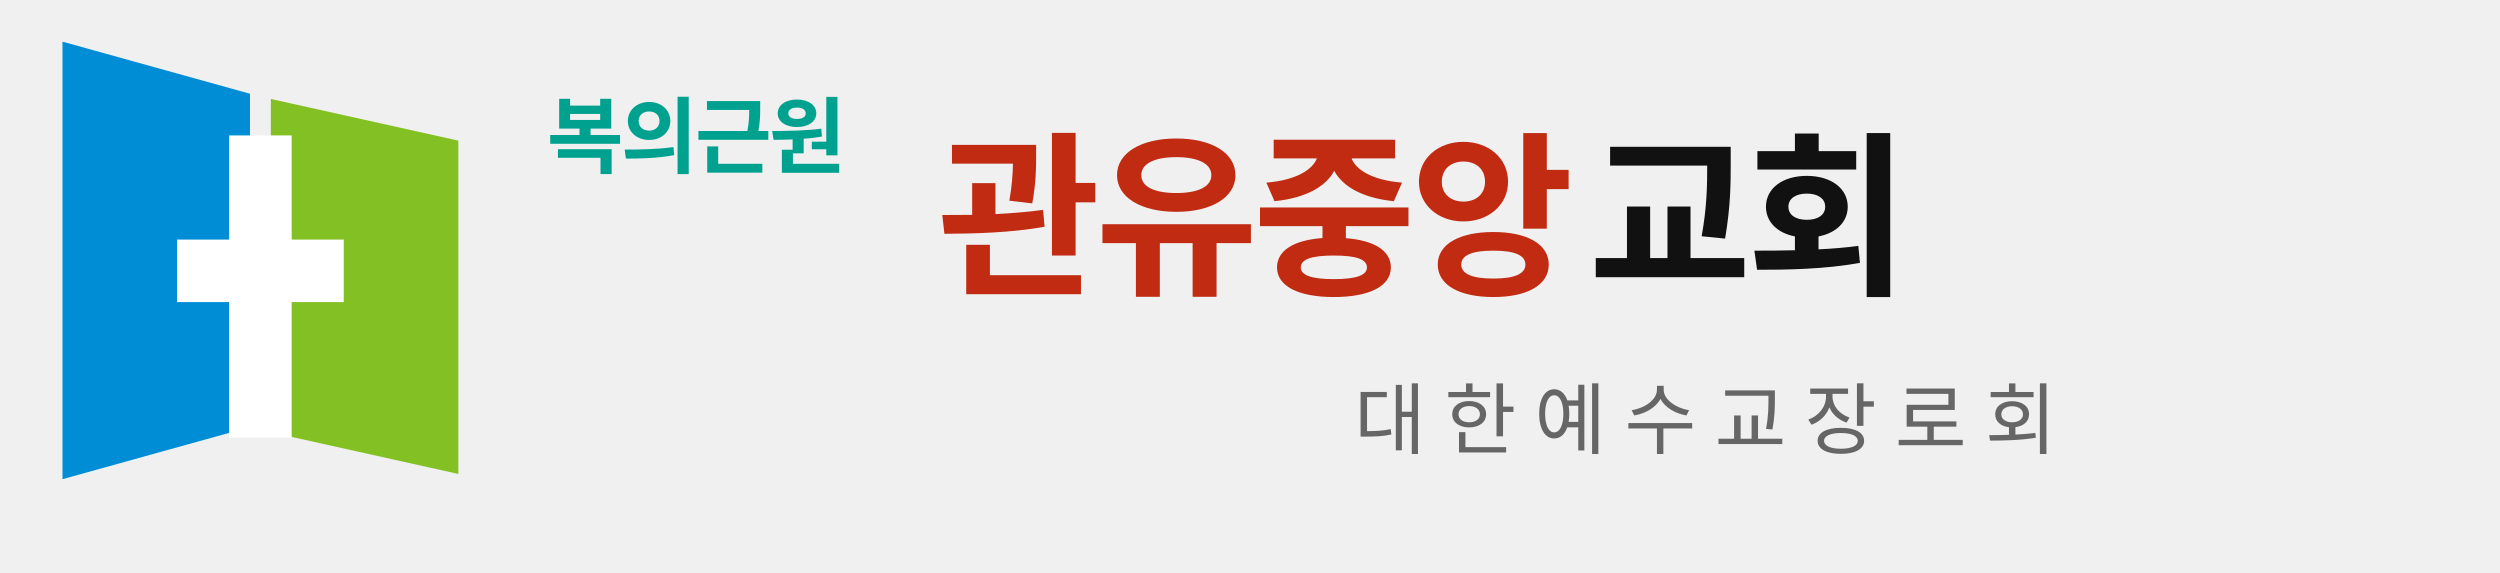
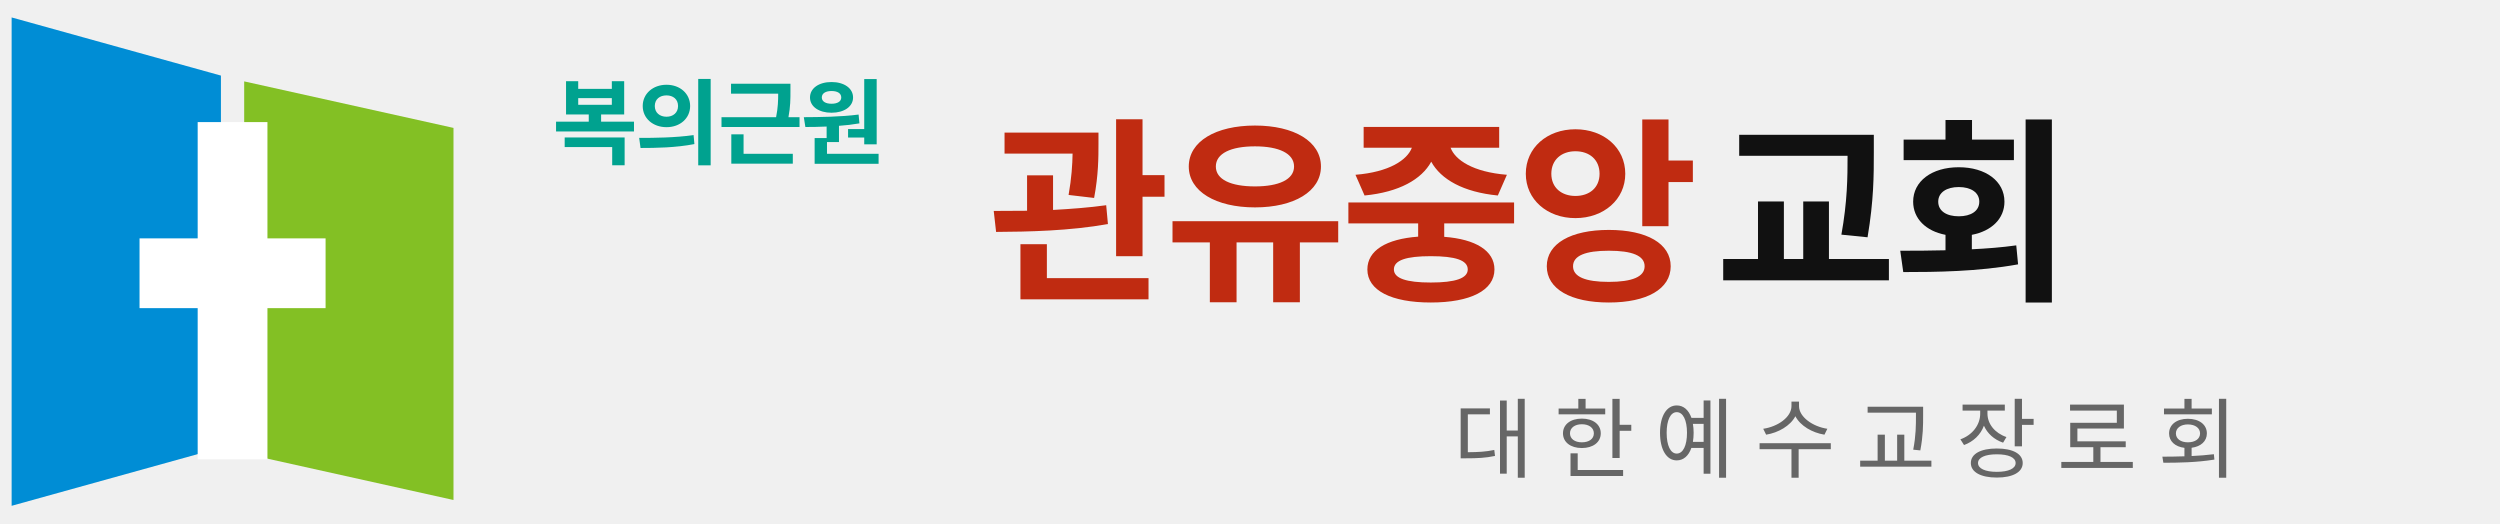
- <svg xmlns="http://www.w3.org/2000/svg" viewBox="0 0 480 110" width="100%" height="100%">
+ <svg xmlns="http://www.w3.org/2000/svg" viewBox="10 5 430 90" width="100%" height="100%">
  <g id="logo-symbol">
    <path d="M 12 8 L 48 18 L 48 82 L 12 92 Z" fill="#008dd5" />
    <path d="M 52 19 L 88 27 L 88 91 L 52 83 Z" fill="#83c024" />
    <rect x="44" y="26" width="12" height="58" fill="#ffffff" />
    <rect x="34" y="46" width="32" height="12" fill="#ffffff" />
  </g>
  <g id="logo-text" font-family="'Noto Sans KR', 'Malgun Gothic', 'Apple SD Gothic Neo', sans-serif">
    <text x="105" y="32" fill="#00a28f" font-size="16" font-weight="700" letter-spacing="-0.5px">복의근원</text>
    <text x="180" y="54" fill="#c02b11" font-size="34" font-weight="800" letter-spacing="-1px">관유중앙</text>
    <text x="305" y="54" fill="#111111" font-size="34" font-weight="800" letter-spacing="-1px">교회</text>
    <text x="260" y="86" fill="#666666" font-size="15" font-weight="500" letter-spacing="3.5px">대한예수교장로회</text>
  </g>
</svg>
